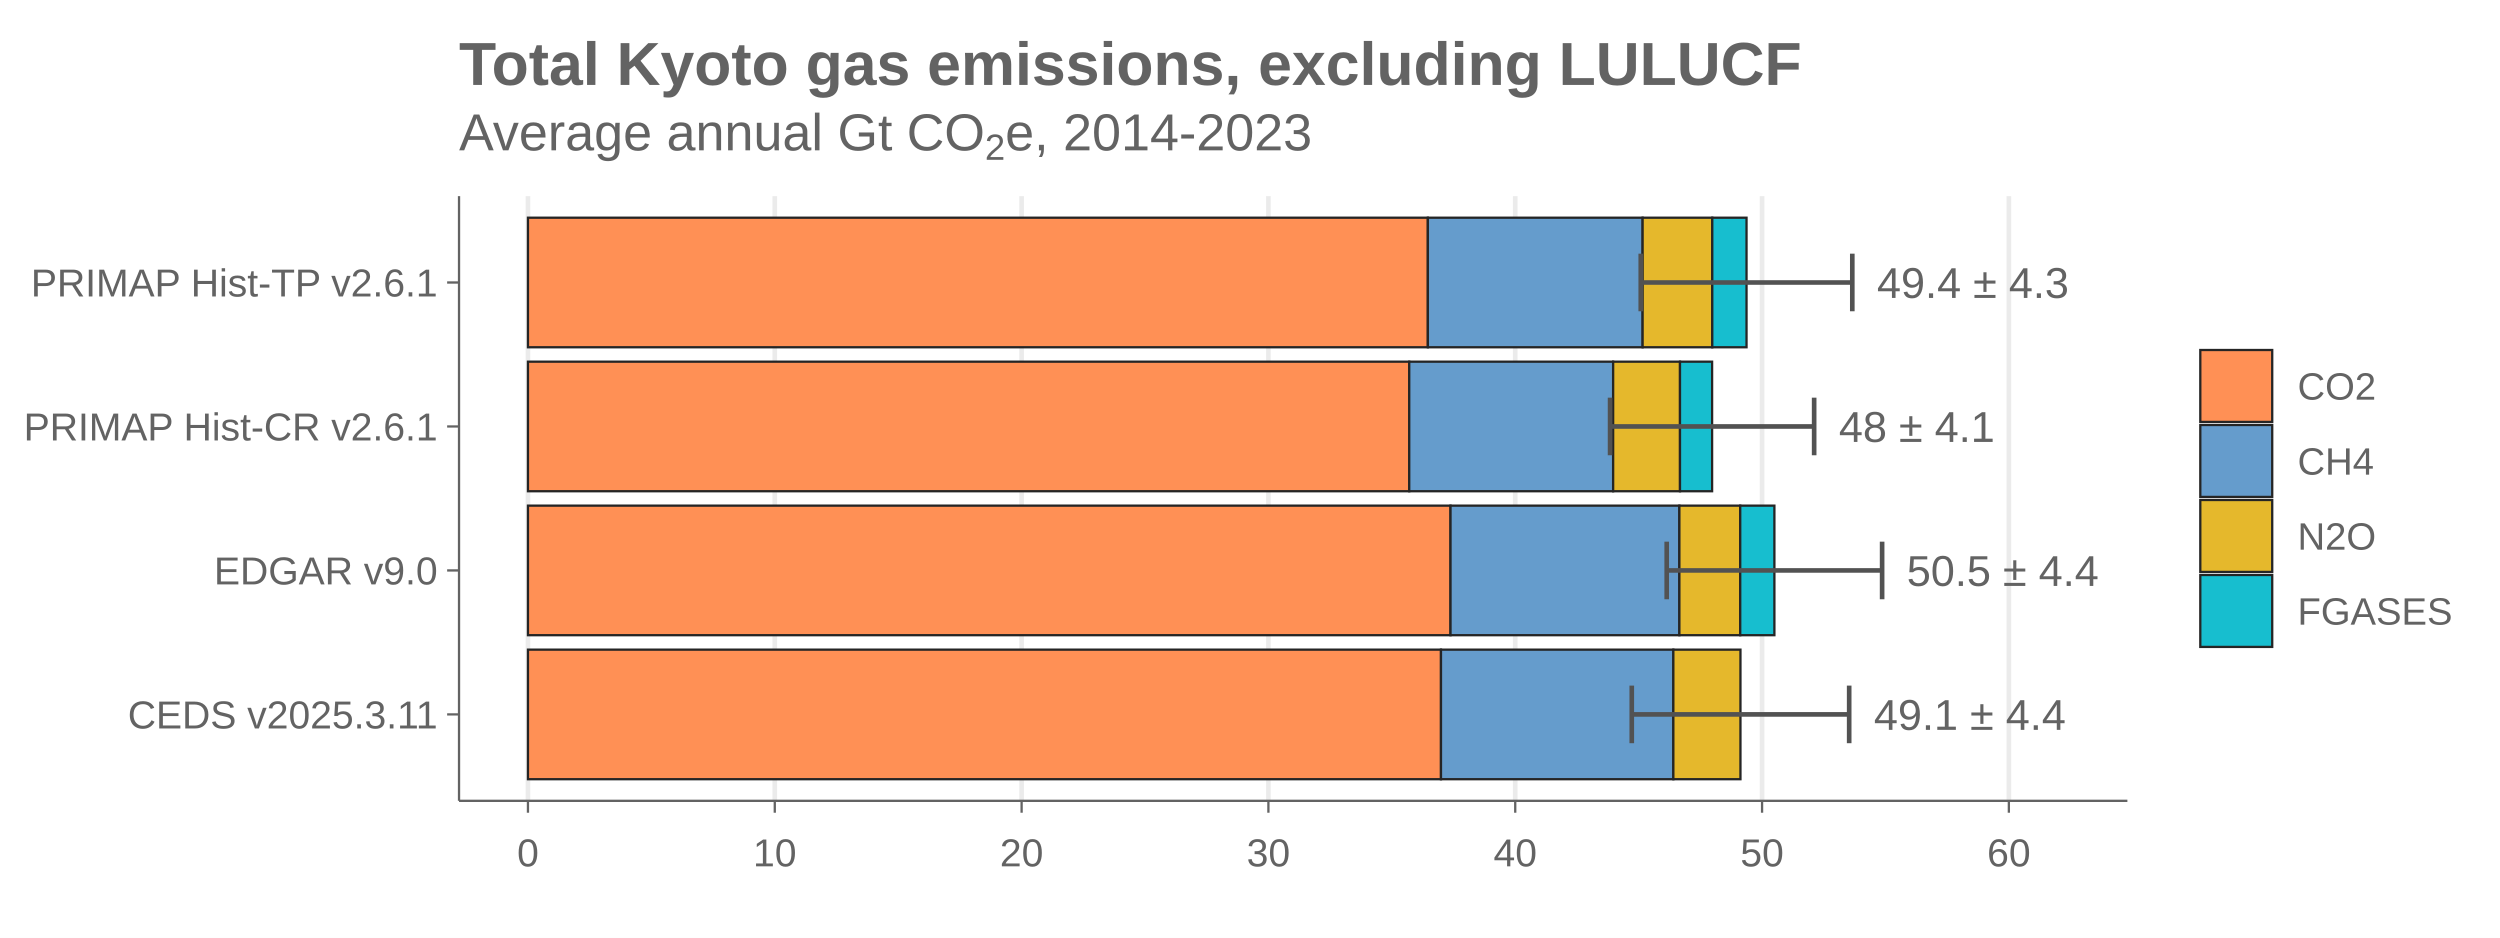
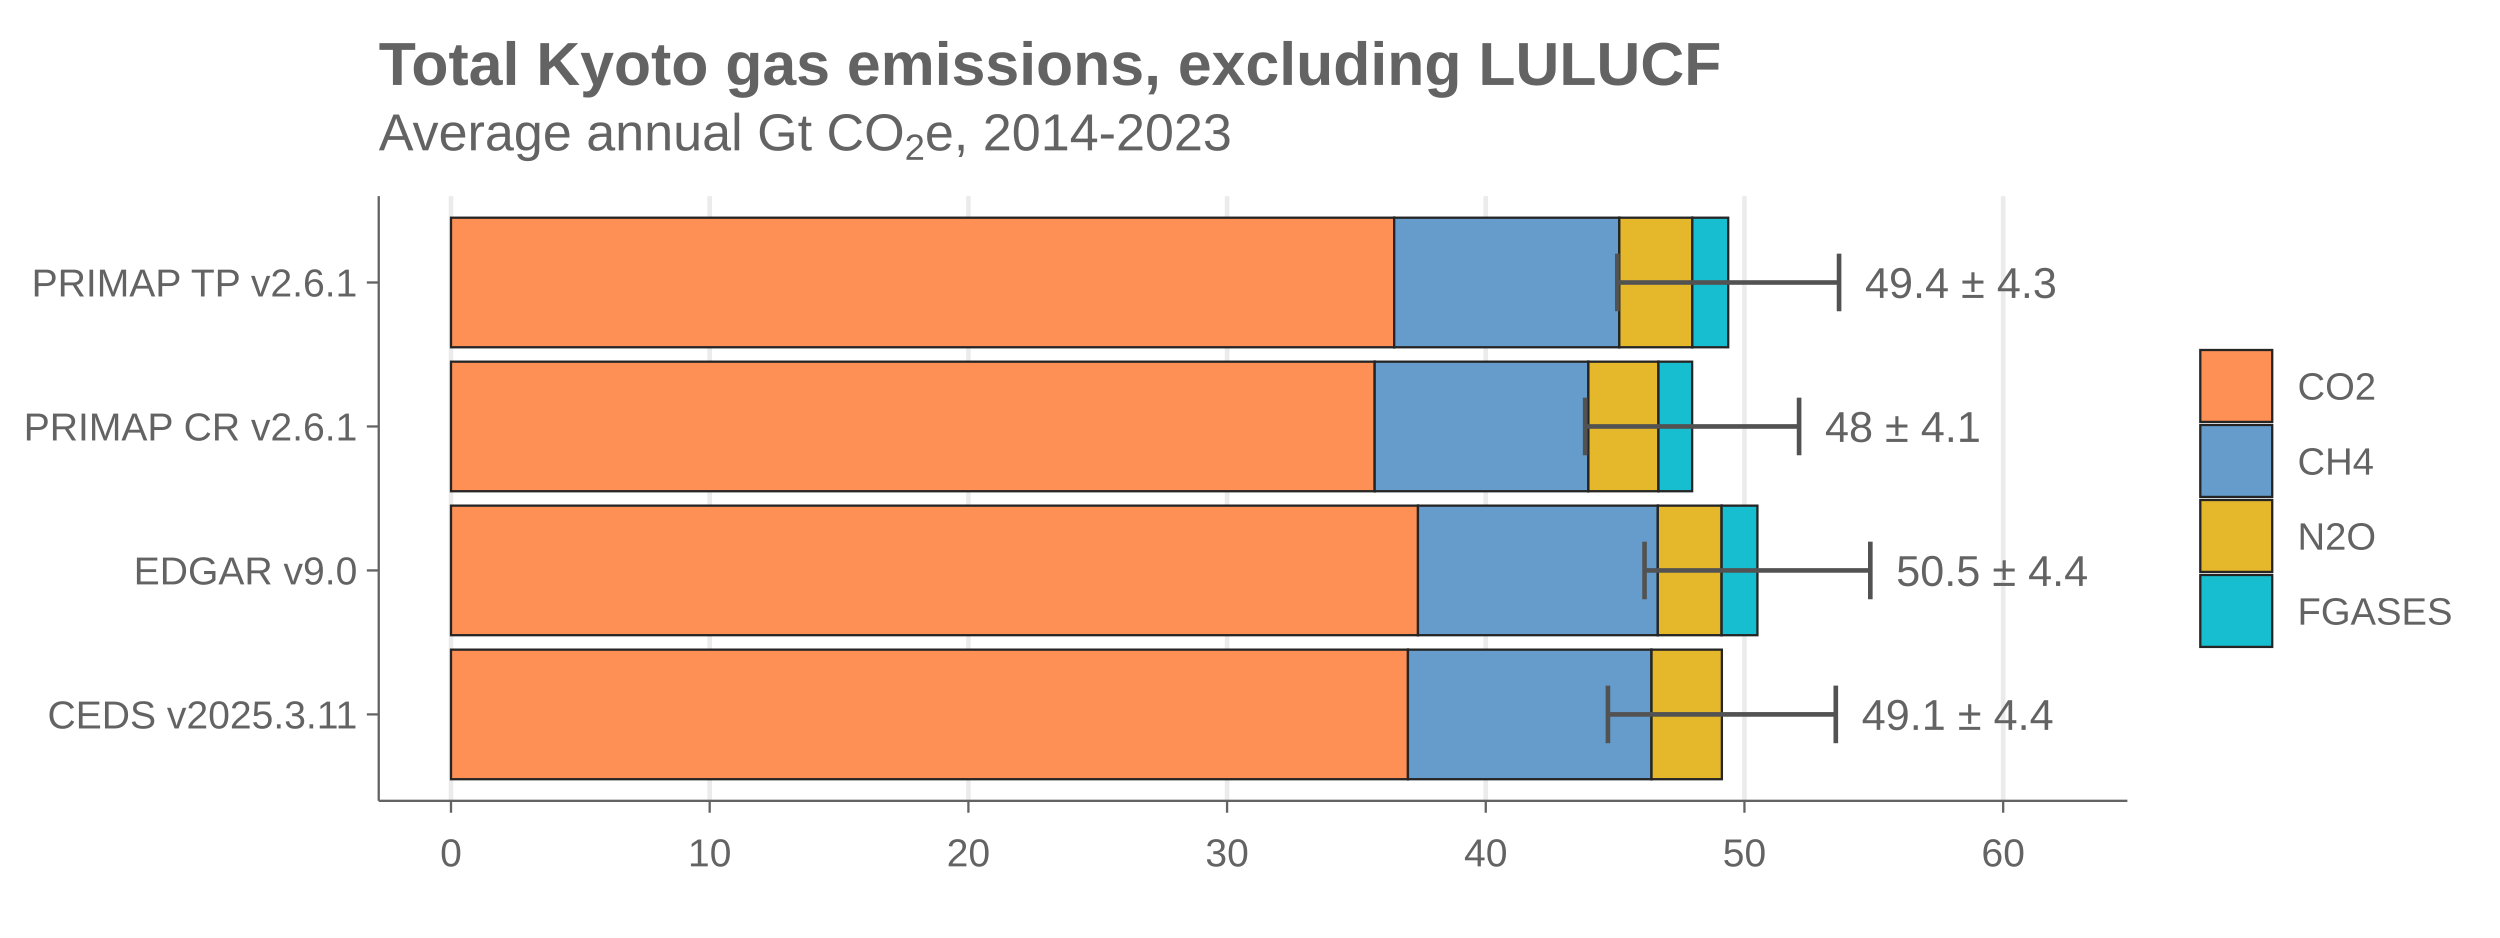
<svg xmlns="http://www.w3.org/2000/svg" class="svglite" width="576.00pt" height="216.00pt" viewBox="0 0 576.00 216.00">
  <defs>
    <style type="text/css">
    .svglite line, .svglite polyline, .svglite polygon, .svglite path, .svglite rect, .svglite circle {
      fill: none;
      stroke: #000000;
      stroke-linecap: round;
      stroke-linejoin: round;
      stroke-miterlimit: 10.00;
    }
    .svglite text {
      white-space: pre;
    }
  </style>
  </defs>
  <rect width="100%" height="100%" style="stroke: none; fill: #FFFFFF;" />
  <defs>
    <clipPath id="cpMC4wMHw1NzYuMDB8MC4wMHwyMTYuMDA=">
      <rect x="0.00" y="0.00" width="576.00" height="216.00" />
    </clipPath>
  </defs>
  <g clip-path="url(#cpMC4wMHw1NzYuMDB8MC4wMHwyMTYuMDA=)">
    <rect x="0.00" y="0.00" width="576.00" height="216.00" style="stroke-width: 1.07; stroke: #FFFFFF; fill: #FFFFFF;" />
  </g>
  <defs>
-     <clipPath id="cpMTA1Ljc2fDQ5MC4xNXw0NS4xOXwxODQuNTE=">
-       <rect x="105.76" y="45.19" width="384.39" height="139.32" />
+     <clipPath id="cpODcuMjZ8NDkwLjE1fDQ1LjE5fDE4NC41MQ==">
+       <rect x="87.26" y="45.19" width="402.89" height="139.32" />
    </clipPath>
  </defs>
-   <g clip-path="url(#cpMTA1Ljc2fDQ5MC4xNXw0NS4xOXwxODQuNTE=)">
-     <polyline points="121.64,184.51 121.64,45.19 " style="stroke-width: 1.07; stroke: #EBEBEB; stroke-linecap: butt;" />
-     <polyline points="178.51,184.51 178.51,45.19 " style="stroke-width: 1.07; stroke: #EBEBEB; stroke-linecap: butt;" />
-     <polyline points="235.38,184.51 235.38,45.19 " style="stroke-width: 1.07; stroke: #EBEBEB; stroke-linecap: butt;" />
-     <polyline points="292.24,184.51 292.24,45.19 " style="stroke-width: 1.07; stroke: #EBEBEB; stroke-linecap: butt;" />
-     <polyline points="349.11,184.51 349.11,45.19 " style="stroke-width: 1.07; stroke: #EBEBEB; stroke-linecap: butt;" />
-     <polyline points="405.98,184.51 405.98,45.19 " style="stroke-width: 1.07; stroke: #EBEBEB; stroke-linecap: butt;" />
-     <polyline points="462.84,184.51 462.84,45.19 " style="stroke-width: 1.07; stroke: #EBEBEB; stroke-linecap: butt;" />
-     <rect x="121.64" y="149.68" width="210.36" height="29.85" style="stroke-width: 0.53; stroke: #252525; stroke-linecap: butt; stroke-linejoin: miter; fill: #FF9055;" />
-     <rect x="332.00" y="149.68" width="53.54" height="29.85" style="stroke-width: 0.53; stroke: #252525; stroke-linecap: butt; stroke-linejoin: miter; fill: #659CCC;" />
-     <rect x="385.54" y="149.68" width="15.46" height="29.85" style="stroke-width: 0.53; stroke: #252525; stroke-linecap: butt; stroke-linejoin: miter; fill: #E5B82C;" />
-     <rect x="121.64" y="116.50" width="212.56" height="29.85" style="stroke-width: 0.53; stroke: #252525; stroke-linecap: butt; stroke-linejoin: miter; fill: #FF9055;" />
-     <rect x="334.20" y="116.50" width="52.73" height="29.85" style="stroke-width: 0.53; stroke: #252525; stroke-linecap: butt; stroke-linejoin: miter; fill: #659CCC;" />
-     <rect x="386.93" y="116.50" width="14.02" height="29.85" style="stroke-width: 0.53; stroke: #252525; stroke-linecap: butt; stroke-linejoin: miter; fill: #E5B82C;" />
-     <rect x="400.95" y="116.50" width="7.87" height="29.85" style="stroke-width: 0.53; stroke: #252525; stroke-linecap: butt; stroke-linejoin: miter; fill: #17BECF;" />
-     <rect x="121.64" y="83.33" width="203.05" height="29.85" style="stroke-width: 0.53; stroke: #252525; stroke-linecap: butt; stroke-linejoin: miter; fill: #FF9055;" />
-     <rect x="324.69" y="83.33" width="46.97" height="29.85" style="stroke-width: 0.53; stroke: #252525; stroke-linecap: butt; stroke-linejoin: miter; fill: #659CCC;" />
-     <rect x="371.67" y="83.33" width="15.40" height="29.85" style="stroke-width: 0.53; stroke: #252525; stroke-linecap: butt; stroke-linejoin: miter; fill: #E5B82C;" />
-     <rect x="387.07" y="83.33" width="7.40" height="29.85" style="stroke-width: 0.53; stroke: #252525; stroke-linecap: butt; stroke-linejoin: miter; fill: #17BECF;" />
-     <rect x="121.64" y="50.16" width="207.33" height="29.85" style="stroke-width: 0.53; stroke: #252525; stroke-linecap: butt; stroke-linejoin: miter; fill: #FF9055;" />
-     <rect x="328.98" y="50.16" width="49.48" height="29.85" style="stroke-width: 0.53; stroke: #252525; stroke-linecap: butt; stroke-linejoin: miter; fill: #659CCC;" />
-     <rect x="378.46" y="50.16" width="16.05" height="29.85" style="stroke-width: 0.53; stroke: #252525; stroke-linecap: butt; stroke-linejoin: miter; fill: #E5B82C;" />
-     <rect x="394.51" y="50.16" width="7.89" height="29.85" style="stroke-width: 0.53; stroke: #252525; stroke-linecap: butt; stroke-linejoin: miter; fill: #17BECF;" />
-     <polyline points="426.05,171.24 426.05,157.97 " style="stroke-width: 1.07; stroke: #525252; stroke-linecap: butt;" />
-     <polyline points="426.05,164.60 375.96,164.60 " style="stroke-width: 1.07; stroke: #525252; stroke-linecap: butt;" />
-     <polyline points="375.96,171.24 375.96,157.97 " style="stroke-width: 1.07; stroke: #525252; stroke-linecap: butt;" />
-     <polyline points="433.64,138.07 433.64,124.80 " style="stroke-width: 1.07; stroke: #525252; stroke-linecap: butt;" />
-     <polyline points="433.64,131.43 384.01,131.43 " style="stroke-width: 1.07; stroke: #525252; stroke-linecap: butt;" />
-     <polyline points="384.01,138.07 384.01,124.80 " style="stroke-width: 1.07; stroke: #525252; stroke-linecap: butt;" />
-     <polyline points="417.98,104.89 417.98,91.63 " style="stroke-width: 1.07; stroke: #525252; stroke-linecap: butt;" />
-     <polyline points="417.98,98.26 370.96,98.26 " style="stroke-width: 1.07; stroke: #525252; stroke-linecap: butt;" />
-     <polyline points="370.96,104.89 370.96,91.63 " style="stroke-width: 1.07; stroke: #525252; stroke-linecap: butt;" />
-     <polyline points="426.77,71.72 426.77,58.45 " style="stroke-width: 1.07; stroke: #525252; stroke-linecap: butt;" />
-     <polyline points="426.77,65.09 378.03,65.09 " style="stroke-width: 1.07; stroke: #525252; stroke-linecap: butt;" />
-     <polyline points="378.03,71.72 378.03,58.45 " style="stroke-width: 1.07; stroke: #525252; stroke-linecap: butt;" />
-     <text x="431.74" y="168.17" style="font-size: 9.96px;fill: #636363; font-family: &quot;Arial&quot;;" textLength="44.20px" lengthAdjust="spacingAndGlyphs">49.1 ± 4.4</text>
-     <text x="439.32" y="135.00" style="font-size: 9.96px;fill: #636363; font-family: &quot;Arial&quot;;" textLength="44.20px" lengthAdjust="spacingAndGlyphs">50.5 ± 4.4</text>
-     <text x="423.67" y="101.82" style="font-size: 9.96px;fill: #636363; font-family: &quot;Arial&quot;;" textLength="35.90px" lengthAdjust="spacingAndGlyphs">48 ± 4.1</text>
-     <text x="432.45" y="68.65" style="font-size: 9.96px;fill: #636363; font-family: &quot;Arial&quot;;" textLength="44.20px" lengthAdjust="spacingAndGlyphs">49.4 ± 4.3</text>
+   <g clip-path="url(#cpODcuMjZ8NDkwLjE1fDQ1LjE5fDE4NC41MQ==)">
+     <polyline points="103.91,184.51 103.91,45.19 " style="stroke-width: 1.07; stroke: #EBEBEB; stroke-linecap: butt;" />
+     <polyline points="163.51,184.51 163.51,45.19 " style="stroke-width: 1.07; stroke: #EBEBEB; stroke-linecap: butt;" />
+     <polyline points="223.12,184.51 223.12,45.19 " style="stroke-width: 1.07; stroke: #EBEBEB; stroke-linecap: butt;" />
+     <polyline points="282.72,184.51 282.72,45.19 " style="stroke-width: 1.07; stroke: #EBEBEB; stroke-linecap: butt;" />
+     <polyline points="342.32,184.51 342.32,45.19 " style="stroke-width: 1.07; stroke: #EBEBEB; stroke-linecap: butt;" />
+     <polyline points="401.92,184.51 401.92,45.19 " style="stroke-width: 1.07; stroke: #EBEBEB; stroke-linecap: butt;" />
+     <polyline points="461.53,184.51 461.53,45.19 " style="stroke-width: 1.07; stroke: #EBEBEB; stroke-linecap: butt;" />
+     <rect x="103.91" y="149.68" width="220.48" height="29.85" style="stroke-width: 0.53; stroke: #252525; stroke-linecap: butt; stroke-linejoin: miter; fill: #FF9055;" />
+     <rect x="324.39" y="149.68" width="56.12" height="29.85" style="stroke-width: 0.53; stroke: #252525; stroke-linecap: butt; stroke-linejoin: miter; fill: #659CCC;" />
+     <rect x="380.51" y="149.68" width="16.21" height="29.85" style="stroke-width: 0.53; stroke: #252525; stroke-linecap: butt; stroke-linejoin: miter; fill: #E5B82C;" />
+     <rect x="103.91" y="116.50" width="222.79" height="29.85" style="stroke-width: 0.53; stroke: #252525; stroke-linecap: butt; stroke-linejoin: miter; fill: #FF9055;" />
+     <rect x="326.70" y="116.50" width="55.27" height="29.85" style="stroke-width: 0.53; stroke: #252525; stroke-linecap: butt; stroke-linejoin: miter; fill: #659CCC;" />
+     <rect x="381.96" y="116.50" width="14.70" height="29.85" style="stroke-width: 0.53; stroke: #252525; stroke-linecap: butt; stroke-linejoin: miter; fill: #E5B82C;" />
+     <rect x="396.66" y="116.50" width="8.25" height="29.85" style="stroke-width: 0.53; stroke: #252525; stroke-linecap: butt; stroke-linejoin: miter; fill: #17BECF;" />
+     <rect x="103.91" y="83.33" width="212.82" height="29.85" style="stroke-width: 0.53; stroke: #252525; stroke-linecap: butt; stroke-linejoin: miter; fill: #FF9055;" />
+     <rect x="316.73" y="83.33" width="49.23" height="29.85" style="stroke-width: 0.53; stroke: #252525; stroke-linecap: butt; stroke-linejoin: miter; fill: #659CCC;" />
+     <rect x="365.96" y="83.33" width="16.14" height="29.85" style="stroke-width: 0.53; stroke: #252525; stroke-linecap: butt; stroke-linejoin: miter; fill: #E5B82C;" />
+     <rect x="382.11" y="83.33" width="7.76" height="29.85" style="stroke-width: 0.53; stroke: #252525; stroke-linecap: butt; stroke-linejoin: miter; fill: #17BECF;" />
+     <rect x="103.91" y="50.16" width="217.31" height="29.85" style="stroke-width: 0.53; stroke: #252525; stroke-linecap: butt; stroke-linejoin: miter; fill: #FF9055;" />
+     <rect x="321.22" y="50.16" width="51.86" height="29.85" style="stroke-width: 0.53; stroke: #252525; stroke-linecap: butt; stroke-linejoin: miter; fill: #659CCC;" />
+     <rect x="373.09" y="50.16" width="16.82" height="29.85" style="stroke-width: 0.53; stroke: #252525; stroke-linecap: butt; stroke-linejoin: miter; fill: #E5B82C;" />
+     <rect x="389.91" y="50.16" width="8.27" height="29.85" style="stroke-width: 0.53; stroke: #252525; stroke-linecap: butt; stroke-linejoin: miter; fill: #17BECF;" />
+     <polyline points="422.97,171.24 422.97,157.97 " style="stroke-width: 1.07; stroke: #525252; stroke-linecap: butt;" />
+     <polyline points="422.97,164.60 370.47,164.60 " style="stroke-width: 1.07; stroke: #525252; stroke-linecap: butt;" />
+     <polyline points="370.47,171.24 370.47,157.97 " style="stroke-width: 1.07; stroke: #525252; stroke-linecap: butt;" />
+     <polyline points="430.92,138.07 430.92,124.80 " style="stroke-width: 1.07; stroke: #525252; stroke-linecap: butt;" />
+     <polyline points="430.92,131.43 378.90,131.43 " style="stroke-width: 1.07; stroke: #525252; stroke-linecap: butt;" />
+     <polyline points="378.90,138.07 378.90,124.80 " style="stroke-width: 1.07; stroke: #525252; stroke-linecap: butt;" />
+     <polyline points="414.51,104.89 414.51,91.63 " style="stroke-width: 1.07; stroke: #525252; stroke-linecap: butt;" />
+     <polyline points="414.51,98.26 365.22,98.26 " style="stroke-width: 1.07; stroke: #525252; stroke-linecap: butt;" />
+     <polyline points="365.22,104.89 365.22,91.63 " style="stroke-width: 1.07; stroke: #525252; stroke-linecap: butt;" />
+     <polyline points="423.72,71.72 423.72,58.45 " style="stroke-width: 1.07; stroke: #525252; stroke-linecap: butt;" />
+     <polyline points="423.72,65.09 372.63,65.09 " style="stroke-width: 1.07; stroke: #525252; stroke-linecap: butt;" />
+     <polyline points="372.63,71.72 372.63,58.45 " style="stroke-width: 1.07; stroke: #525252; stroke-linecap: butt;" />
+     <text x="428.93" y="168.17" style="font-size: 9.96px;fill: #636363; font-family: &quot;Arial&quot;;" textLength="44.20px" lengthAdjust="spacingAndGlyphs">49.1 ± 4.4</text>
+     <text x="436.88" y="135.00" style="font-size: 9.96px;fill: #636363; font-family: &quot;Arial&quot;;" textLength="44.20px" lengthAdjust="spacingAndGlyphs">50.5 ± 4.4</text>
+     <text x="420.47" y="101.82" style="font-size: 9.96px;fill: #636363; font-family: &quot;Arial&quot;;" textLength="35.90px" lengthAdjust="spacingAndGlyphs">48 ± 4.1</text>
+     <text x="429.68" y="68.65" style="font-size: 9.96px;fill: #636363; font-family: &quot;Arial&quot;;" textLength="44.20px" lengthAdjust="spacingAndGlyphs">49.4 ± 4.3</text>
  </g>
  <g clip-path="url(#cpMC4wMHw1NzYuMDB8MC4wMHwyMTYuMDA=)">
-     <polyline points="105.76,184.51 105.76,45.19 " style="stroke-width: 0.53; stroke: #636363; stroke-linecap: butt;" />
-     <text x="100.83" y="167.83" text-anchor="end" style="font-size: 9.00px;fill: #636363; font-family: &quot;Arial&quot;;" textLength="71.37px" lengthAdjust="spacingAndGlyphs">CEDS v2025.3.11</text>
-     <text x="100.83" y="134.65" text-anchor="end" style="font-size: 9.00px;fill: #636363; font-family: &quot;Arial&quot;;" textLength="51.52px" lengthAdjust="spacingAndGlyphs">EDGAR v9.0</text>
-     <text x="100.83" y="101.48" text-anchor="end" style="font-size: 9.00px;fill: #636363; font-family: &quot;Arial&quot;;" textLength="95.35px" lengthAdjust="spacingAndGlyphs">PRIMAP Hist-CR v2.6.1</text>
-     <text x="100.83" y="68.31" text-anchor="end" style="font-size: 9.00px;fill: #636363; font-family: &quot;Arial&quot;;" textLength="93.69px" lengthAdjust="spacingAndGlyphs">PRIMAP Hist-TP v2.6.1</text>
-     <polyline points="103.02,164.60 105.76,164.60 " style="stroke-width: 0.53; stroke: #636363; stroke-linecap: butt;" />
-     <polyline points="103.02,131.43 105.76,131.43 " style="stroke-width: 0.53; stroke: #636363; stroke-linecap: butt;" />
-     <polyline points="103.02,98.26 105.76,98.26 " style="stroke-width: 0.53; stroke: #636363; stroke-linecap: butt;" />
-     <polyline points="103.02,65.09 105.76,65.09 " style="stroke-width: 0.53; stroke: #636363; stroke-linecap: butt;" />
-     <polyline points="105.76,184.51 490.15,184.51 " style="stroke-width: 0.53; stroke: #636363; stroke-linecap: butt;" />
-     <polyline points="121.64,187.25 121.64,184.51 " style="stroke-width: 0.53; stroke: #636363; stroke-linecap: butt;" />
-     <polyline points="178.51,187.25 178.51,184.51 " style="stroke-width: 0.53; stroke: #636363; stroke-linecap: butt;" />
-     <polyline points="235.38,187.25 235.38,184.51 " style="stroke-width: 0.53; stroke: #636363; stroke-linecap: butt;" />
-     <polyline points="292.24,187.25 292.24,184.51 " style="stroke-width: 0.53; stroke: #636363; stroke-linecap: butt;" />
-     <polyline points="349.11,187.25 349.11,184.51 " style="stroke-width: 0.53; stroke: #636363; stroke-linecap: butt;" />
-     <polyline points="405.98,187.25 405.98,184.51 " style="stroke-width: 0.53; stroke: #636363; stroke-linecap: butt;" />
-     <polyline points="462.84,187.25 462.84,184.51 " style="stroke-width: 0.53; stroke: #636363; stroke-linecap: butt;" />
-     <text x="121.64" y="199.61" text-anchor="middle" style="font-size: 9.00px;fill: #636363; font-family: &quot;Arial&quot;;" textLength="5.00px" lengthAdjust="spacingAndGlyphs">0</text>
-     <text x="178.51" y="199.61" text-anchor="middle" style="font-size: 9.00px;fill: #636363; font-family: &quot;Arial&quot;;" textLength="10.01px" lengthAdjust="spacingAndGlyphs">10</text>
-     <text x="235.38" y="199.61" text-anchor="middle" style="font-size: 9.00px;fill: #636363; font-family: &quot;Arial&quot;;" textLength="10.01px" lengthAdjust="spacingAndGlyphs">20</text>
-     <text x="292.24" y="199.61" text-anchor="middle" style="font-size: 9.00px;fill: #636363; font-family: &quot;Arial&quot;;" textLength="10.01px" lengthAdjust="spacingAndGlyphs">30</text>
-     <text x="349.11" y="199.61" text-anchor="middle" style="font-size: 9.00px;fill: #636363; font-family: &quot;Arial&quot;;" textLength="10.01px" lengthAdjust="spacingAndGlyphs">40</text>
-     <text x="405.98" y="199.61" text-anchor="middle" style="font-size: 9.00px;fill: #636363; font-family: &quot;Arial&quot;;" textLength="10.01px" lengthAdjust="spacingAndGlyphs">50</text>
-     <text x="462.84" y="199.61" text-anchor="middle" style="font-size: 9.00px;fill: #636363; font-family: &quot;Arial&quot;;" textLength="10.01px" lengthAdjust="spacingAndGlyphs">60</text>
+     <polyline points="87.26,184.51 87.26,45.19 " style="stroke-width: 0.53; stroke: #636363; stroke-linecap: butt;" />
+     <text x="82.33" y="167.83" text-anchor="end" style="font-size: 9.00px;fill: #636363; font-family: &quot;Arial&quot;;" textLength="71.37px" lengthAdjust="spacingAndGlyphs">CEDS v2025.3.11</text>
+     <text x="82.33" y="134.65" text-anchor="end" style="font-size: 9.00px;fill: #636363; font-family: &quot;Arial&quot;;" textLength="51.52px" lengthAdjust="spacingAndGlyphs">EDGAR v9.0</text>
+     <text x="82.33" y="101.48" text-anchor="end" style="font-size: 9.00px;fill: #636363; font-family: &quot;Arial&quot;;" textLength="76.85px" lengthAdjust="spacingAndGlyphs">PRIMAP CR v2.6.1</text>
+     <text x="82.33" y="68.31" text-anchor="end" style="font-size: 9.00px;fill: #636363; font-family: &quot;Arial&quot;;" textLength="75.02px" lengthAdjust="spacingAndGlyphs">PRIMAP TP v2.6.1</text>
+     <polyline points="84.52,164.60 87.26,164.60 " style="stroke-width: 0.53; stroke: #636363; stroke-linecap: butt;" />
+     <polyline points="84.52,131.43 87.26,131.43 " style="stroke-width: 0.53; stroke: #636363; stroke-linecap: butt;" />
+     <polyline points="84.52,98.26 87.26,98.26 " style="stroke-width: 0.53; stroke: #636363; stroke-linecap: butt;" />
+     <polyline points="84.52,65.09 87.26,65.09 " style="stroke-width: 0.53; stroke: #636363; stroke-linecap: butt;" />
+     <polyline points="87.26,184.51 490.15,184.51 " style="stroke-width: 0.53; stroke: #636363; stroke-linecap: butt;" />
+     <polyline points="103.91,187.25 103.91,184.51 " style="stroke-width: 0.53; stroke: #636363; stroke-linecap: butt;" />
+     <polyline points="163.51,187.25 163.51,184.51 " style="stroke-width: 0.53; stroke: #636363; stroke-linecap: butt;" />
+     <polyline points="223.12,187.25 223.12,184.51 " style="stroke-width: 0.53; stroke: #636363; stroke-linecap: butt;" />
+     <polyline points="282.72,187.25 282.72,184.51 " style="stroke-width: 0.53; stroke: #636363; stroke-linecap: butt;" />
+     <polyline points="342.32,187.25 342.32,184.51 " style="stroke-width: 0.53; stroke: #636363; stroke-linecap: butt;" />
+     <polyline points="401.92,187.25 401.92,184.51 " style="stroke-width: 0.53; stroke: #636363; stroke-linecap: butt;" />
+     <polyline points="461.53,187.25 461.53,184.51 " style="stroke-width: 0.53; stroke: #636363; stroke-linecap: butt;" />
+     <text x="103.91" y="199.61" text-anchor="middle" style="font-size: 9.00px;fill: #636363; font-family: &quot;Arial&quot;;" textLength="5.00px" lengthAdjust="spacingAndGlyphs">0</text>
+     <text x="163.51" y="199.61" text-anchor="middle" style="font-size: 9.00px;fill: #636363; font-family: &quot;Arial&quot;;" textLength="10.01px" lengthAdjust="spacingAndGlyphs">10</text>
+     <text x="223.12" y="199.61" text-anchor="middle" style="font-size: 9.00px;fill: #636363; font-family: &quot;Arial&quot;;" textLength="10.01px" lengthAdjust="spacingAndGlyphs">20</text>
+     <text x="282.72" y="199.61" text-anchor="middle" style="font-size: 9.00px;fill: #636363; font-family: &quot;Arial&quot;;" textLength="10.01px" lengthAdjust="spacingAndGlyphs">30</text>
+     <text x="342.32" y="199.61" text-anchor="middle" style="font-size: 9.00px;fill: #636363; font-family: &quot;Arial&quot;;" textLength="10.01px" lengthAdjust="spacingAndGlyphs">40</text>
+     <text x="401.92" y="199.61" text-anchor="middle" style="font-size: 9.00px;fill: #636363; font-family: &quot;Arial&quot;;" textLength="10.01px" lengthAdjust="spacingAndGlyphs">50</text>
+     <text x="461.53" y="199.61" text-anchor="middle" style="font-size: 9.00px;fill: #636363; font-family: &quot;Arial&quot;;" textLength="10.01px" lengthAdjust="spacingAndGlyphs">60</text>
    <rect x="501.11" y="74.81" width="69.41" height="80.08" style="stroke-width: 1.07; stroke: none; fill: #FFFFFF;" />
    <rect x="506.95" y="80.64" width="16.57" height="16.57" style="stroke-width: 0.53; stroke: #252525; stroke-linecap: butt; stroke-linejoin: miter; fill: #FF9055;" />
    <rect x="506.95" y="97.92" width="16.57" height="16.57" style="stroke-width: 0.53; stroke: #252525; stroke-linecap: butt; stroke-linejoin: miter; fill: #659CCC;" />
    <rect x="506.95" y="115.20" width="16.57" height="16.57" style="stroke-width: 0.53; stroke: #252525; stroke-linecap: butt; stroke-linejoin: miter; fill: #E5B82C;" />
    <rect x="506.95" y="132.48" width="16.57" height="16.57" style="stroke-width: 0.53; stroke: #252525; stroke-linecap: butt; stroke-linejoin: miter; fill: #17BECF;" />
    <text x="529.35" y="92.08" style="font-size: 8.80px;fill: #636363; font-family: &quot;Arial&quot;;" textLength="18.09px" lengthAdjust="spacingAndGlyphs">CO2</text>
    <text x="529.35" y="109.36" style="font-size: 8.80px;fill: #636363; font-family: &quot;Arial&quot;;" textLength="17.60px" lengthAdjust="spacingAndGlyphs">CH4</text>
    <text x="529.35" y="126.64" style="font-size: 8.80px;fill: #636363; font-family: &quot;Arial&quot;;" textLength="18.09px" lengthAdjust="spacingAndGlyphs">N2O</text>
    <text x="529.35" y="143.92" style="font-size: 8.80px;fill: #636363; font-family: &quot;Arial&quot;;" textLength="35.69px" lengthAdjust="spacingAndGlyphs">FGASES</text>
-     <text x="105.76" y="34.64" style="font-size: 12.00px;fill: #636363; font-family: &quot;Arial&quot;;" textLength="99.86px" lengthAdjust="spacingAndGlyphs">Average annual Gt</text>
-     <text x="205.62" y="34.64" style="font-size: 12.00px;fill: #636363; font-family: &quot;Arial&quot;;" textLength="3.29px" lengthAdjust="spacingAndGlyphs"> </text>
-     <text x="208.91" y="34.64" style="font-size: 12.00px;fill: #636363; font-family: &quot;Arial&quot;;" textLength="8.67px" lengthAdjust="spacingAndGlyphs">C</text>
-     <text x="217.58" y="34.64" style="font-size: 12.00px;fill: #636363; font-family: &quot;Arial&quot;;" textLength="9.34px" lengthAdjust="spacingAndGlyphs">O</text>
-     <text x="226.92" y="36.82" style="font-size: 8.40px;fill: #636363; font-family: &quot;Arial&quot;;" textLength="4.67px" lengthAdjust="spacingAndGlyphs">2</text>
-     <text x="231.59" y="34.64" style="font-size: 12.00px;fill: #636363; font-family: &quot;Arial&quot;;" textLength="70.73px" lengthAdjust="spacingAndGlyphs">e, 2014-2023</text>
-     <text x="105.76" y="19.57" style="font-size: 14.00px; font-weight: bold;fill: #636363; font-family: &quot;Arial&quot;;" textLength="309.20px" lengthAdjust="spacingAndGlyphs">Total Kyoto gas emissions, excluding LULUCF</text>
+     <text x="87.26" y="34.64" style="font-size: 12.00px;fill: #636363; font-family: &quot;Arial&quot;;" textLength="99.86px" lengthAdjust="spacingAndGlyphs">Average annual Gt</text>
+     <text x="187.13" y="34.64" style="font-size: 12.00px;fill: #636363; font-family: &quot;Arial&quot;;" textLength="3.29px" lengthAdjust="spacingAndGlyphs"> </text>
+     <text x="190.42" y="34.64" style="font-size: 12.00px;fill: #636363; font-family: &quot;Arial&quot;;" textLength="8.67px" lengthAdjust="spacingAndGlyphs">C</text>
+     <text x="199.09" y="34.64" style="font-size: 12.00px;fill: #636363; font-family: &quot;Arial&quot;;" textLength="9.34px" lengthAdjust="spacingAndGlyphs">O</text>
+     <text x="208.43" y="36.82" style="font-size: 8.40px;fill: #636363; font-family: &quot;Arial&quot;;" textLength="4.67px" lengthAdjust="spacingAndGlyphs">2</text>
+     <text x="213.09" y="34.64" style="font-size: 12.00px;fill: #636363; font-family: &quot;Arial&quot;;" textLength="70.73px" lengthAdjust="spacingAndGlyphs">e, 2014-2023</text>
+     <text x="87.26" y="19.57" style="font-size: 14.00px; font-weight: bold;fill: #636363; font-family: &quot;Arial&quot;;" textLength="309.20px" lengthAdjust="spacingAndGlyphs">Total Kyoto gas emissions, excluding LULUCF</text>
  </g>
</svg>
